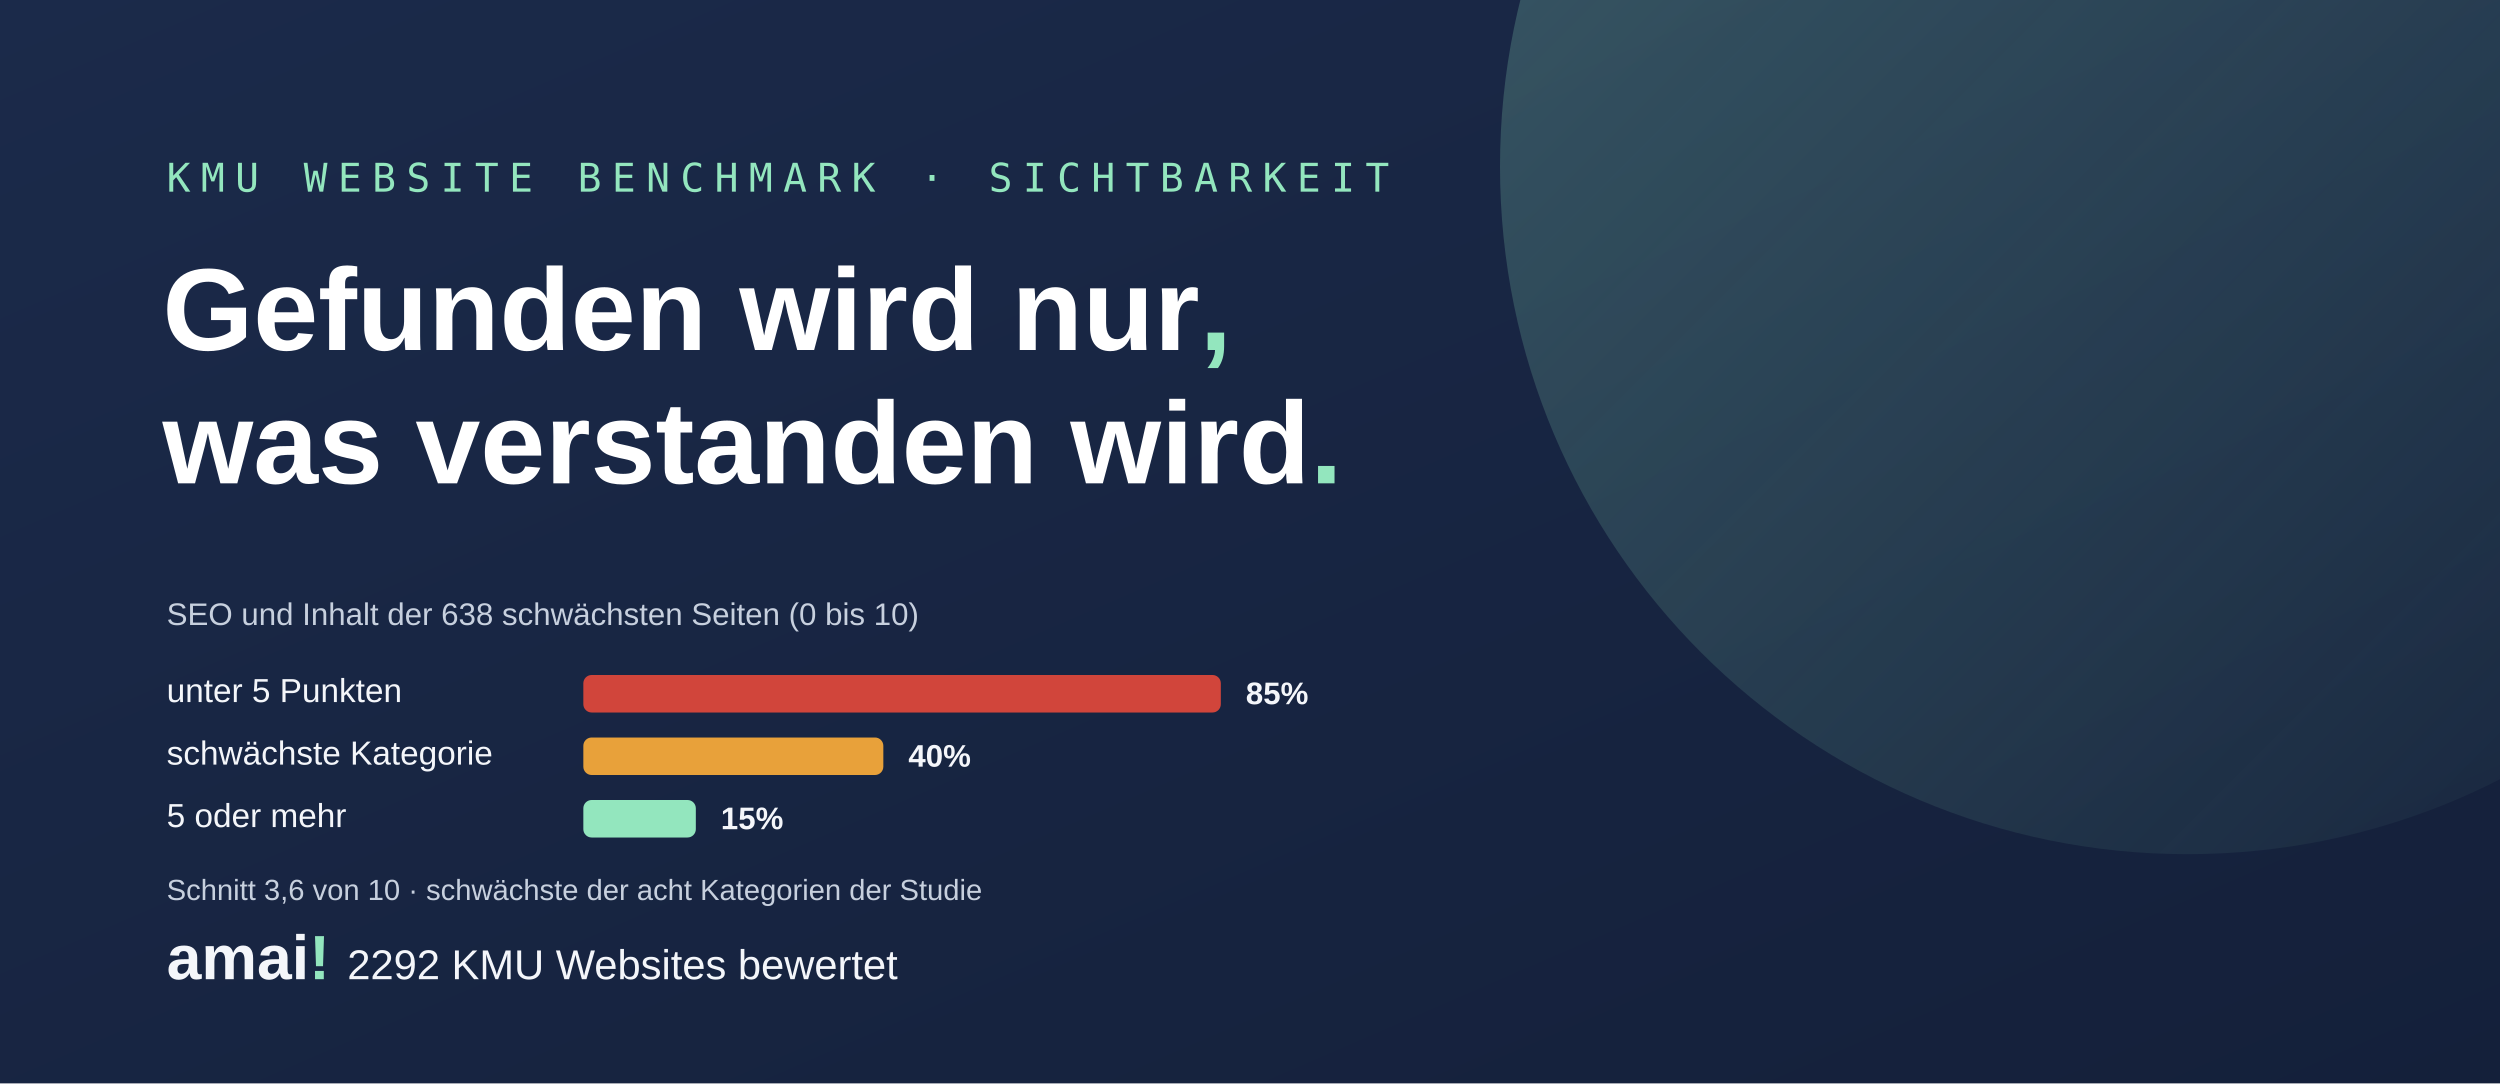
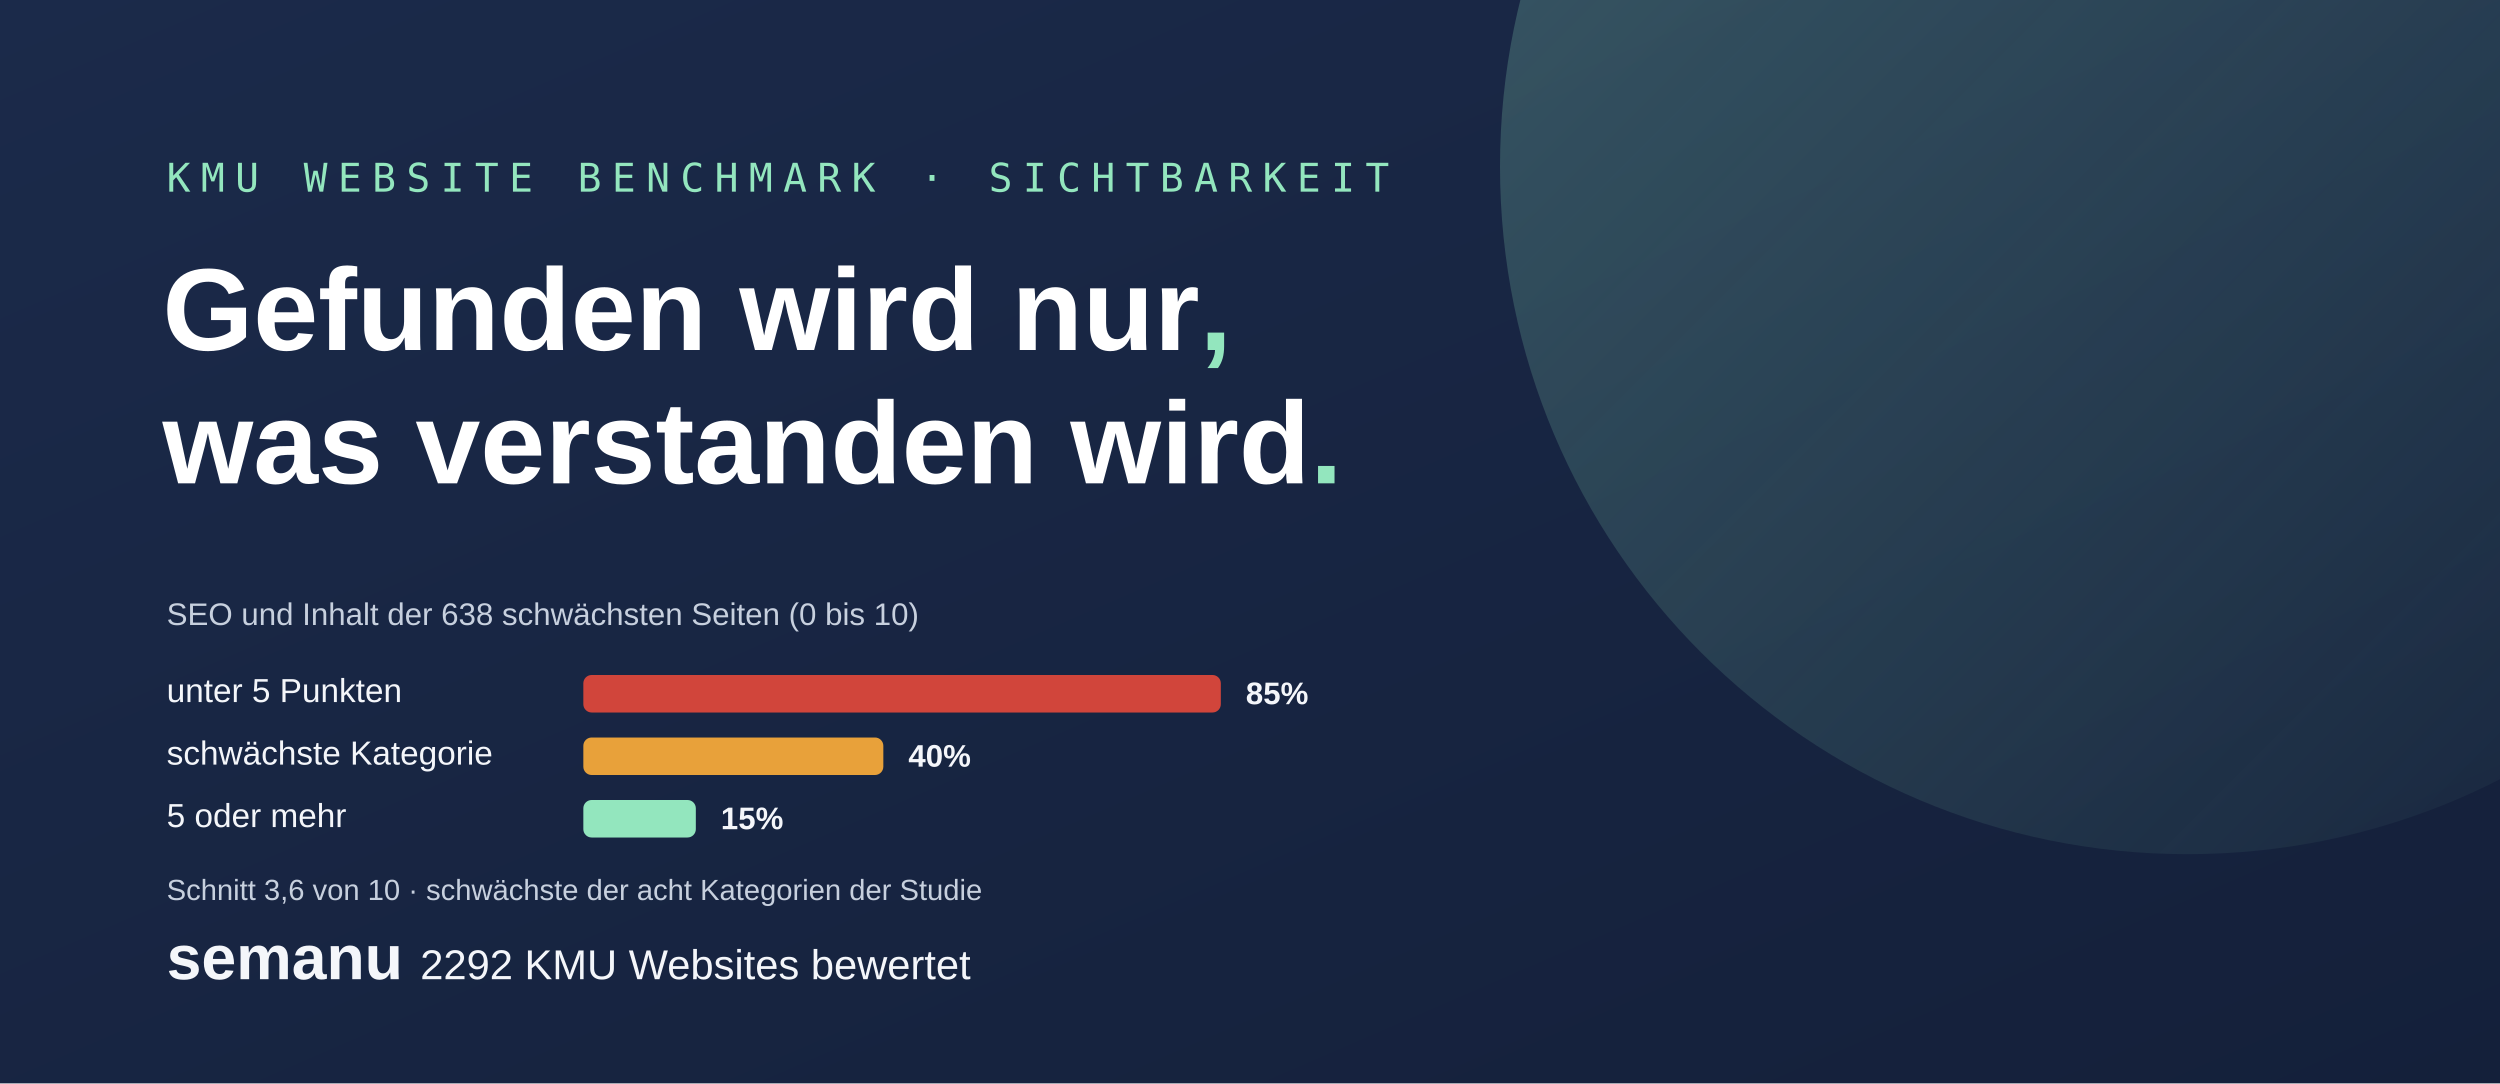
<svg xmlns="http://www.w3.org/2000/svg" viewBox="0 0 1200 520" width="1200" height="520" role="img" aria-label="Sichtbarkeit: 85 Prozent der schwächsten KMU Websites erreichen bei SEO und Inhalt weniger als 5 von 10 Punkten">
  <defs>
    <linearGradient id="bg" x1="0" y1="0" x2="1" y2="1">
      <stop offset="0" stop-color="#1B2A4A" />
      <stop offset="1" stop-color="#14203A" />
    </linearGradient>
    <linearGradient id="glow" x1="0" y1="0" x2="1" y2="1">
      <stop offset="0" stop-color="#93E6BE" stop-opacity="0.28" />
      <stop offset="1" stop-color="#93E6BE" stop-opacity="0" />
    </linearGradient>
    <style>
      .mono{font-family:'Space Mono','DejaVu Sans Mono',monospace}
      .sans{font-family:Archivo,'Helvetica Neue',Arial,sans-serif}
      .black{font-family:'Archivo Black',Arial,sans-serif;font-weight:800}
    </style>
  </defs>
  <rect width="1200" height="520" fill="url(#bg)" />
  <circle cx="1050" cy="80" r="330" fill="url(#glow)" />
  <text x="80" y="92" class="mono" font-size="19" letter-spacing="5" fill="#93E6BE">KMU WEBSITE BENCHMARK · SICHTBARKEIT</text>
  <text x="78" y="168" class="black" font-size="56" fill="#FFFFFF">Gefunden wird nur<tspan fill="#93E6BE">,</tspan>
  </text>
  <text x="78" y="232" class="black" font-size="56" fill="#FFFFFF">was verstanden wird<tspan fill="#93E6BE">.</tspan>
  </text>
  <g transform="translate(80,300)" class="sans">
    <text x="0" y="0" font-size="15" fill="#C7D0DE">SEO und Inhalt der 638 schwächsten Seiten (0 bis 10)</text>
    <g transform="translate(0,22)">
      <text x="0" y="15" font-size="16" fill="#F4F6FA">unter 5 Punkten</text>
      <rect x="200" y="2" width="306" height="18" rx="4" fill="#D1453B" />
      <text x="518" y="16" class="black" font-size="15" fill="#F4F6FA">85%</text>
    </g>
    <g transform="translate(0,52)">
      <text x="0" y="15" font-size="16" fill="#F4F6FA">schwächste Kategorie</text>
      <rect x="200" y="2" width="144" height="18" rx="4" fill="#E8A13A" />
      <text x="356" y="16" class="black" font-size="15" fill="#F4F6FA">40%</text>
    </g>
    <g transform="translate(0,82)">
      <text x="0" y="15" font-size="16" fill="#F4F6FA">5 oder mehr</text>
      <rect x="200" y="2" width="54" height="18" rx="4" fill="#93E6BE" />
      <text x="266" y="16" class="black" font-size="15" fill="#F4F6FA">15%</text>
    </g>
    <text x="0" y="132" font-size="14" fill="#C7D0DE">Schnitt 3,6 von 10 · schwächste der acht Kategorien der Studie</text>
  </g>
-   <text x="80" y="470" class="black" font-size="30" fill="#F4F6FA">amai<tspan fill="#93E6BE">!</tspan>
-     <tspan class="sans" font-weight="400" font-size="20" fill="#F4F6FA" opacity="0.7">2292 KMU Websites bewertet</tspan>
+   <text x="80" y="470" class="black" font-size="30" fill="#F4F6FA">semanu <tspan class="sans" font-weight="400" font-size="20" fill="#F4F6FA" opacity="0.7">2292 KMU Websites bewertet</tspan>
  </text>
</svg>
